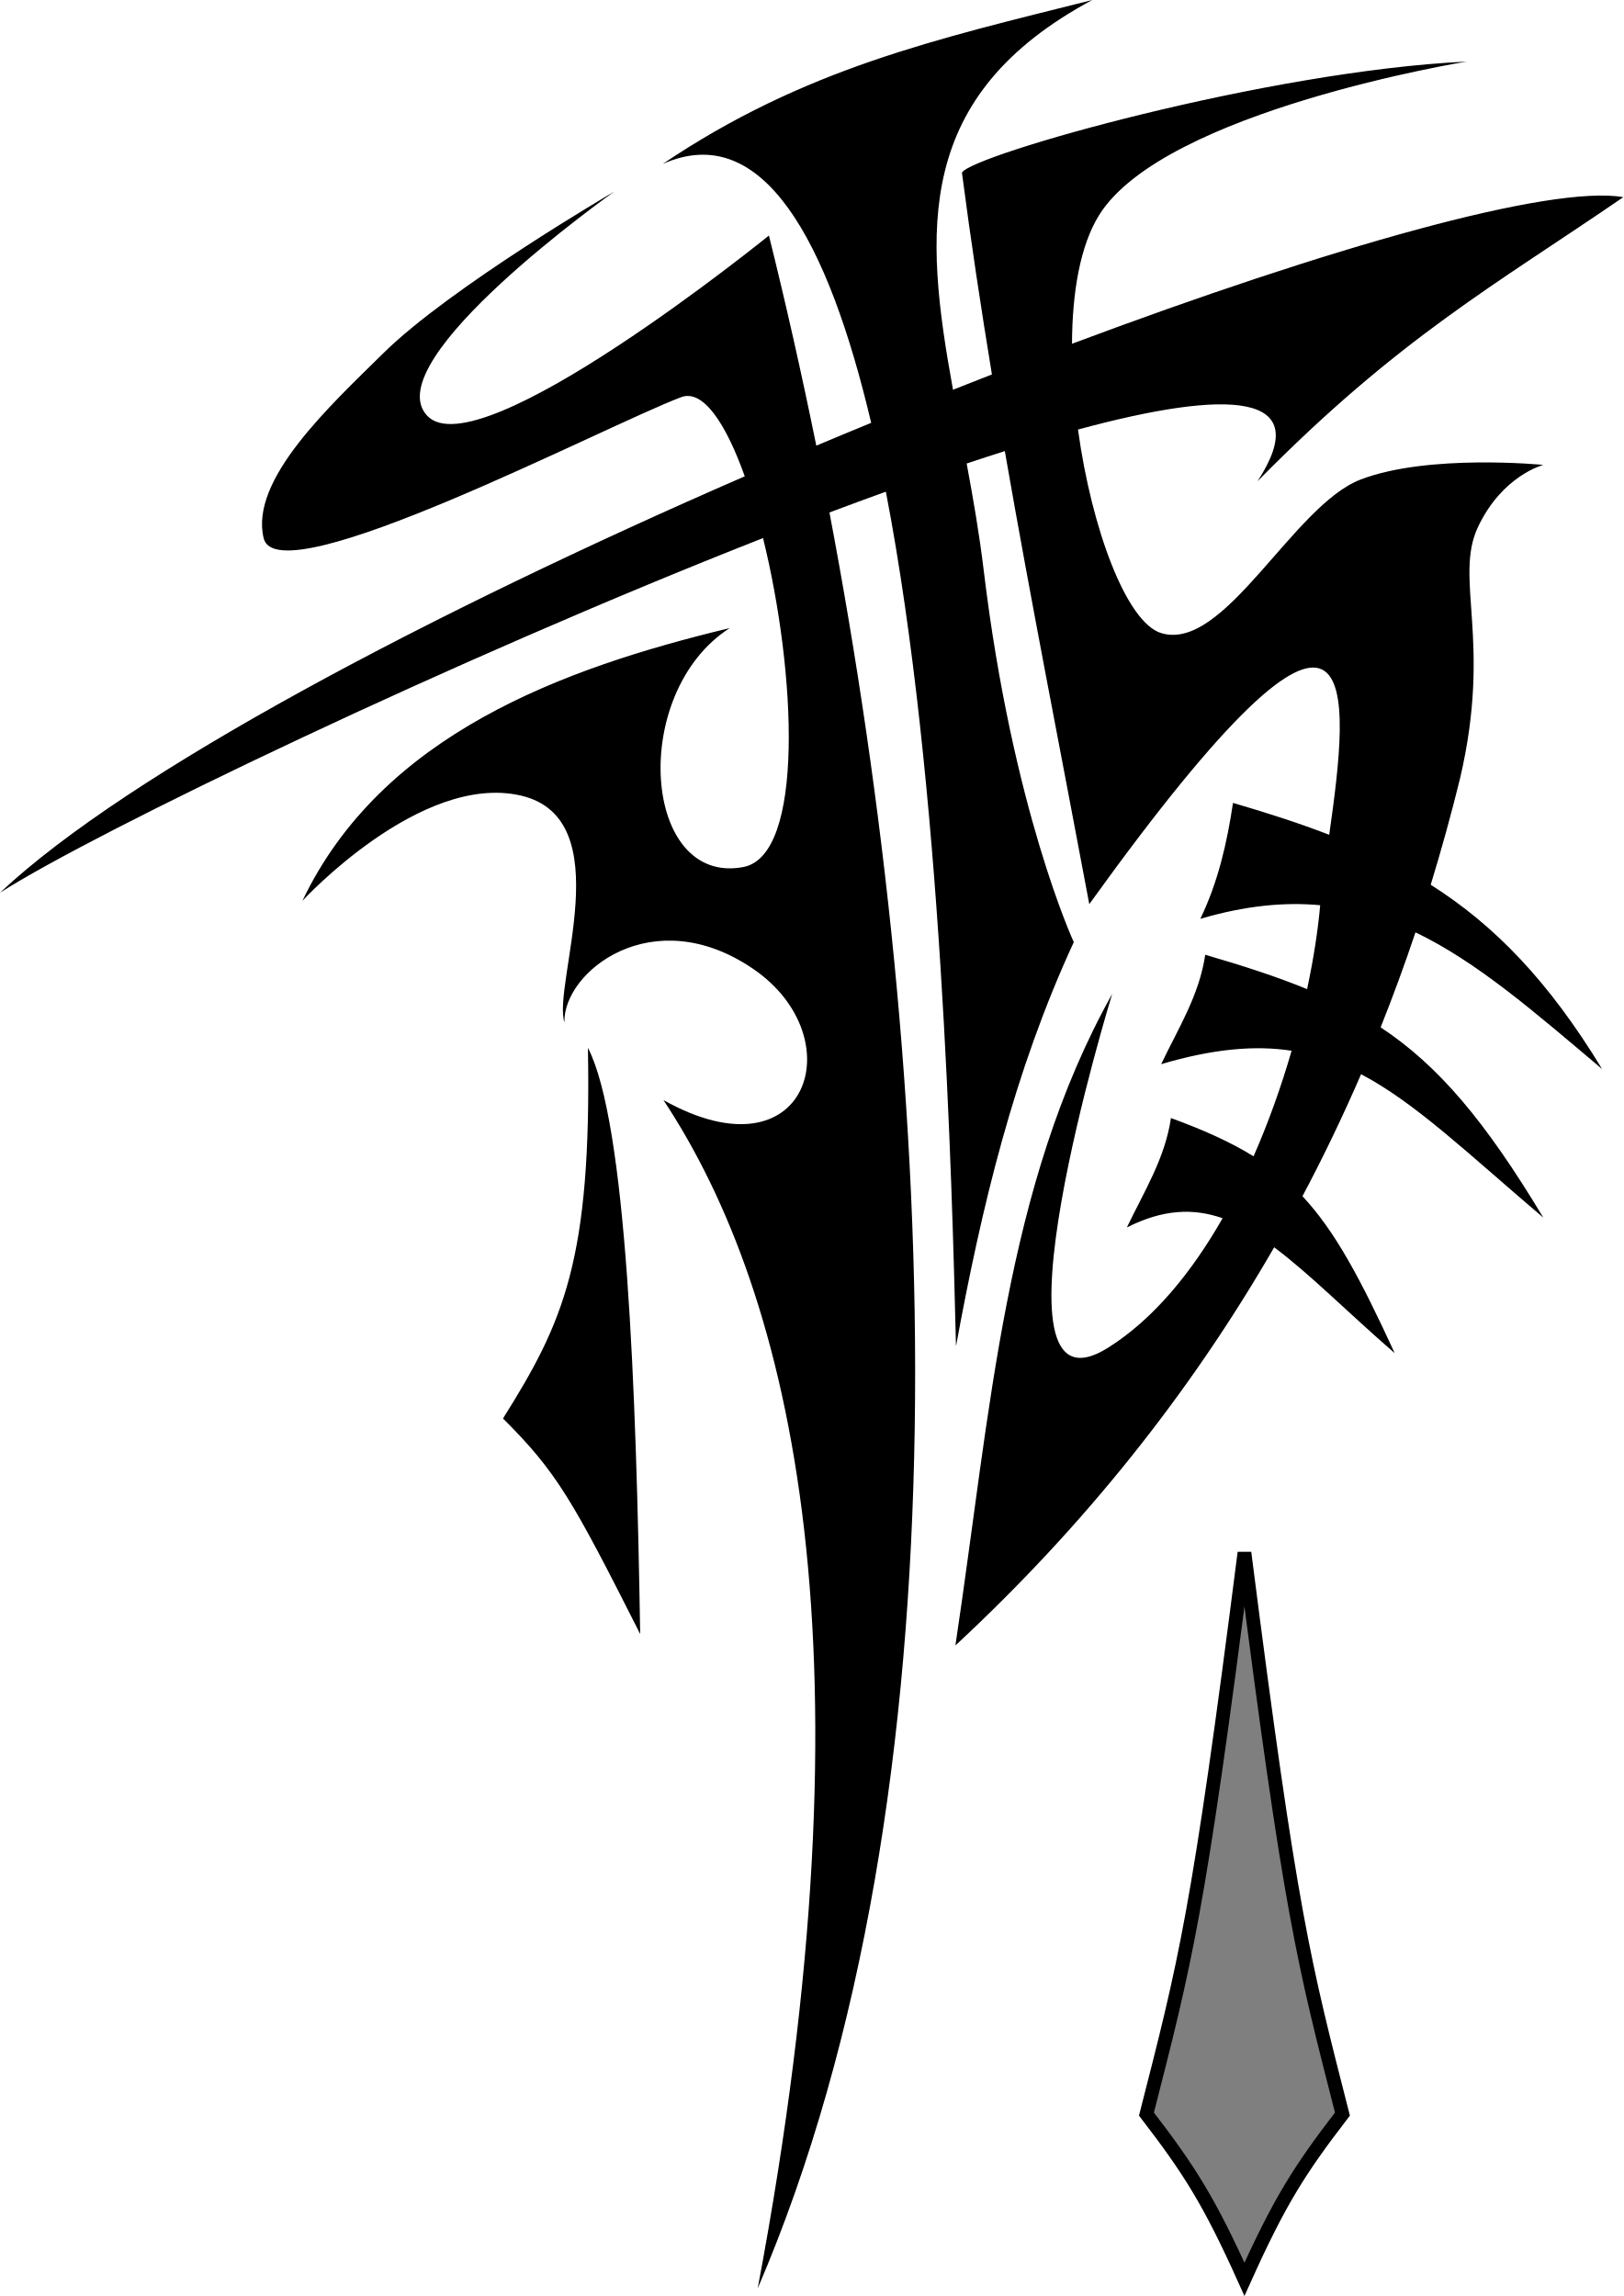
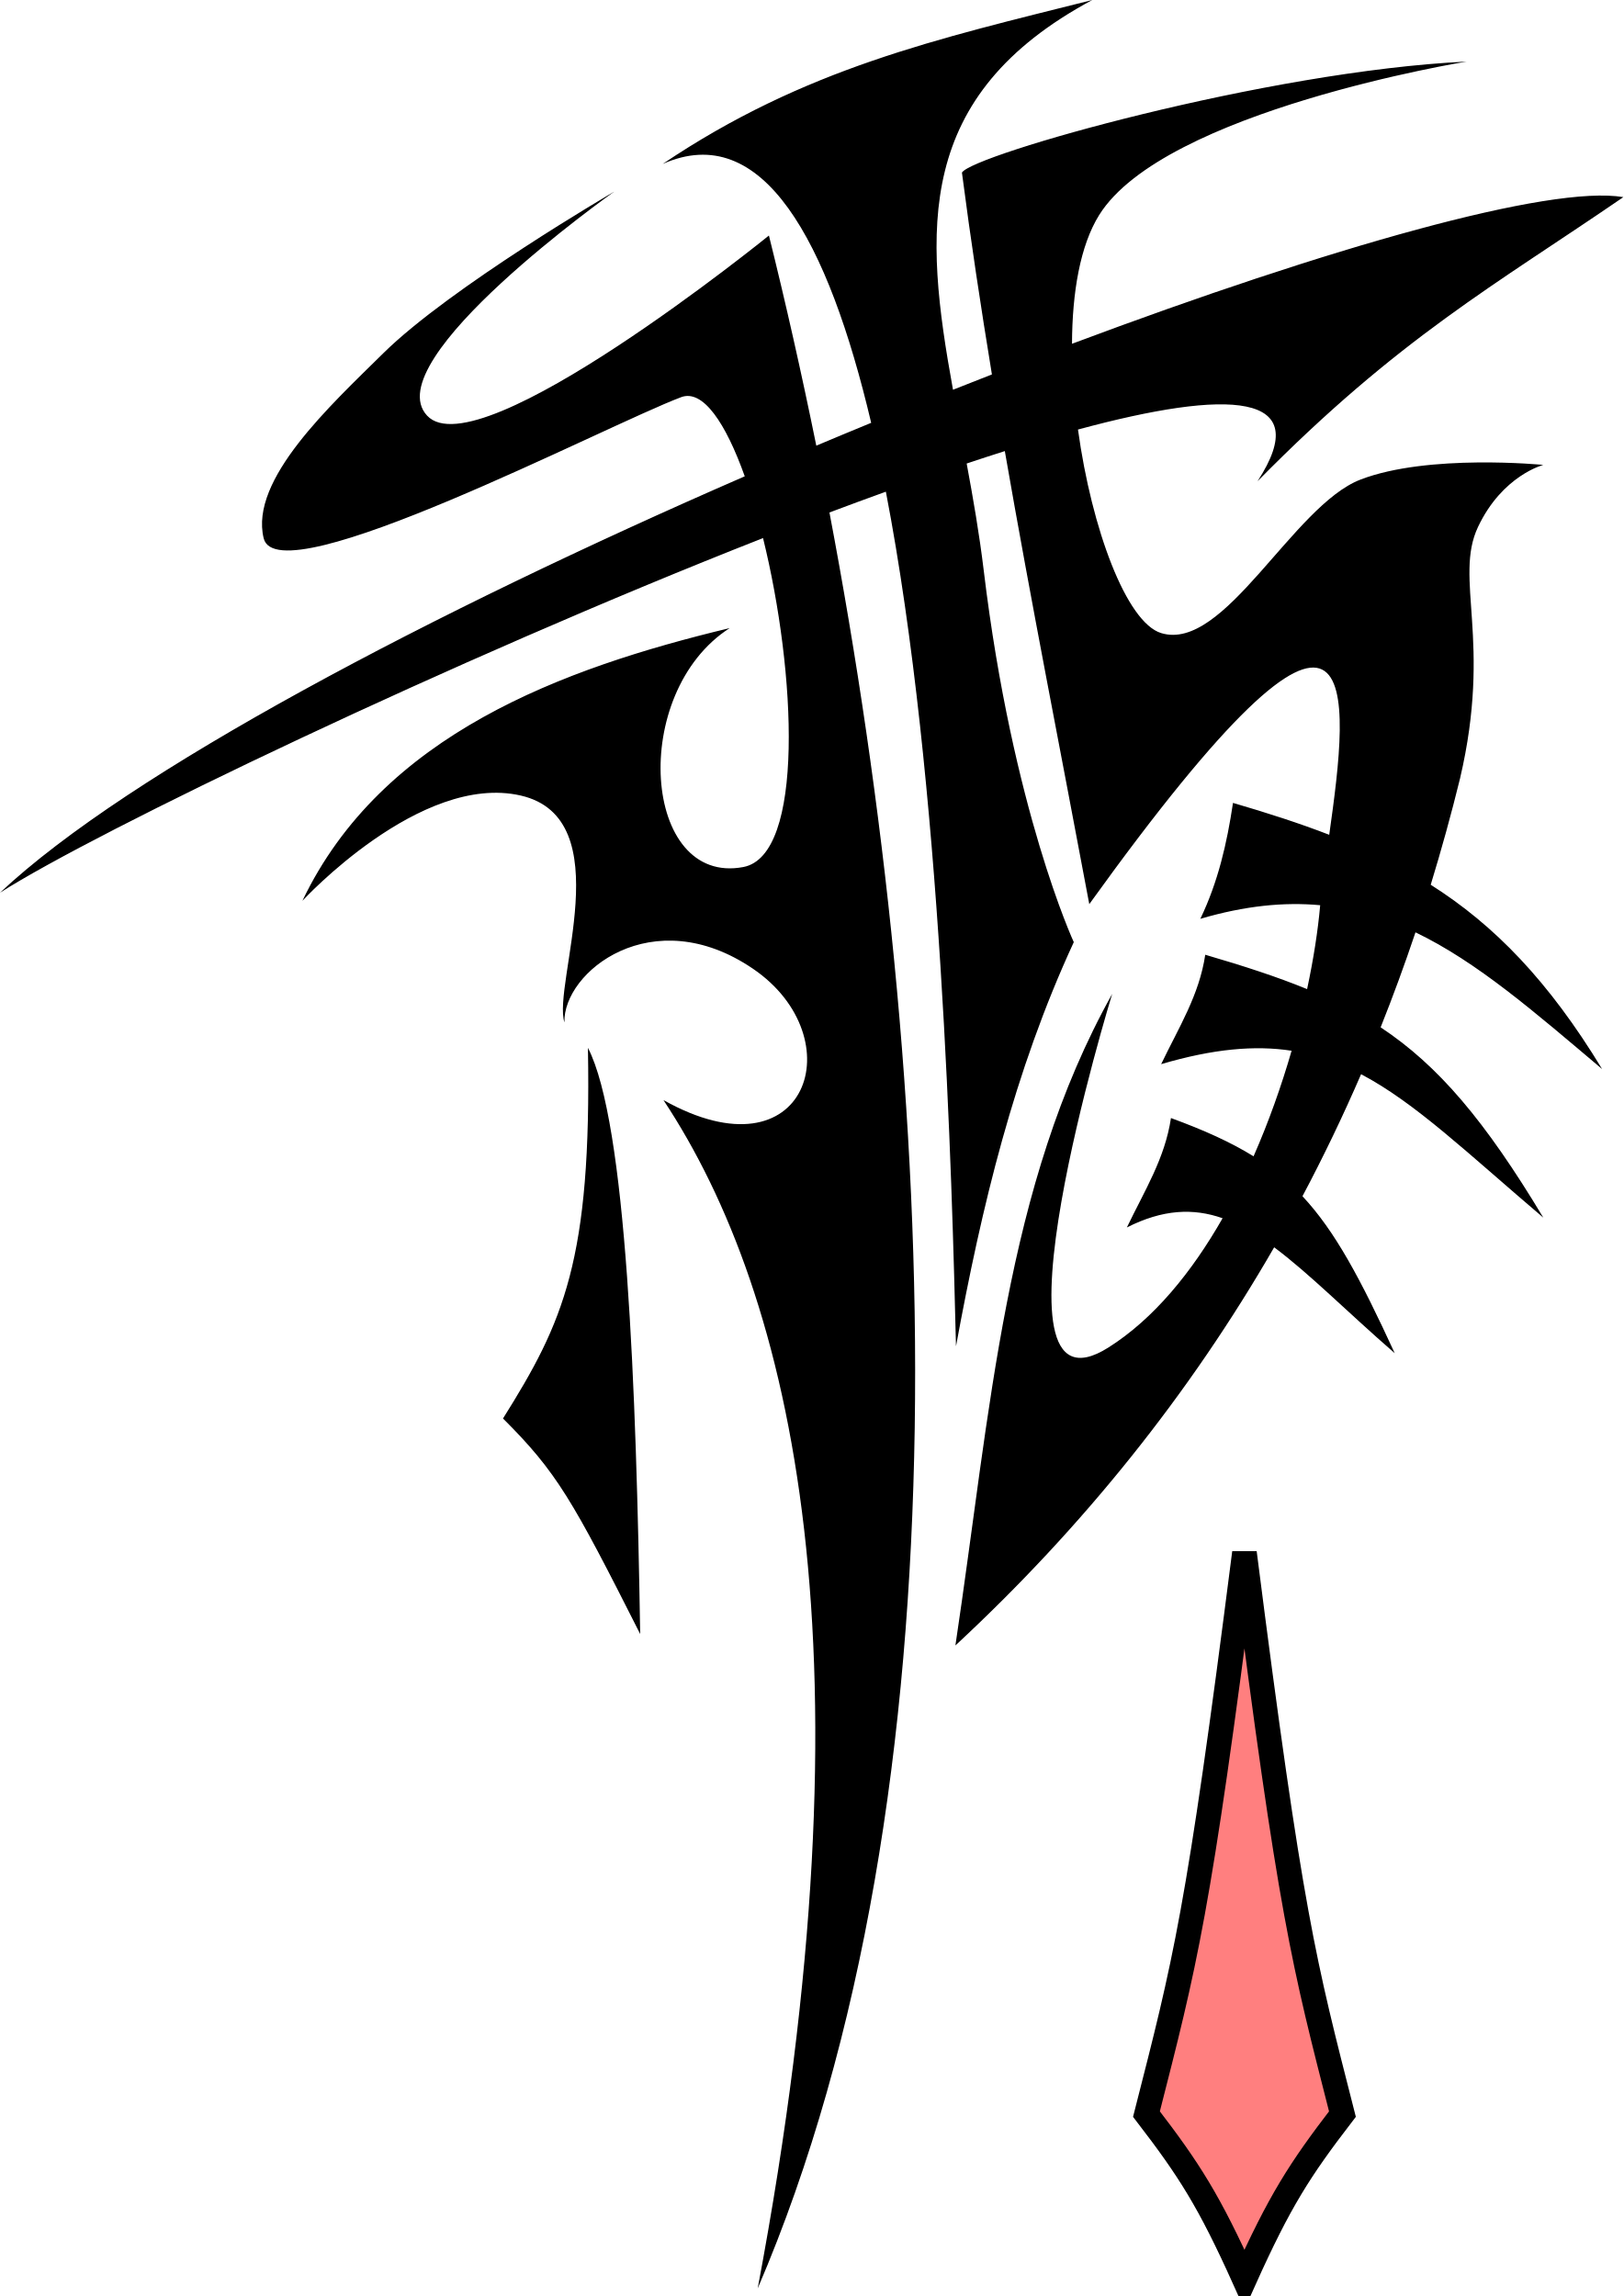
<svg xmlns="http://www.w3.org/2000/svg" width="565.524" height="800" viewBox="0 0 149.628 211.667" version="1.1" id="svg8">
  <defs id="defs2" />
  <g id="layer1" transform="translate(-32.88378,3.787956)">
    <g id="g875" transform="matrix(1.135138,0,0,1.135138,-4.443862,-28.0924)">
      <path id="path826" d="M 121.577,21.411 C 108.929,24.591 98.241,26.955 86.694,34.727 94.822,31.115 100.131,40.943 103.624,55.751 c -1.482,0.61 -2.967,1.226 -4.456,1.854 -1.202,-5.902 -2.491,-11.618 -3.847,-17.066 0,0 -23.575,19.113 -27.756,14.628 -4.181,-4.485 15.191,-18.191 15.191,-18.191 0,0 -13.326,7.764 -18.754,13.128 -4.27,4.219 -10.877,10.258 -9.707,15.026 1.17,4.767 27.755,-9.149 33.899,-11.463 1.774,-0.668 3.624,2.112 5.164,6.428 C 68.005,71.131 43.339,84.078 32.884,93.912 40.679,88.933 69.552,75.048 94.843,65.111 97.535,76.026 98.23,90.877 93.243,91.826 85.069,93.381 83.94,77.698 92.133,72.422 78.533,75.69 63.878,81.085 57.439,94.57 c 0,0 9.581,-10.412 17.721,-8.552 8.14,1.86 2.559,15.337 3.556,18.426 -0.128,-4.085 7.144,-9.921 15.319,-4.351 8.176,5.57 4.453,17.238 -7.278,10.661 10.545,15.944 17.367,44.89 7.652,96.509 17.404,-40.526 14.657,-97.737 5.827,-144.231 1.554,-0.586 3.076,-1.145 4.581,-1.689 4.559,23.633 5.365,56.02 5.694,69.404 2.082,-11.34 4.716,-22.331 9.565,-32.82 0,0 -4.974,-10.744 -7.314,-30.194 -0.358,-2.972 -0.861,-5.861 -1.384,-8.678 1.052,-0.351 2.089,-0.69 3.098,-1.009 2.136,12.296 4.572,24.58 6.858,36.794 22.82,-31.725 21.117,-17.193 19.484,-5.633 -2.416,-0.933 -5.005,-1.77 -7.814,-2.589 -0.492,3.289 -1.21,6.411 -2.652,9.415 3.613,-1.062 6.798,-1.377 9.731,-1.106 -10e-4,0.014 -0.003,0.031 -0.004,0.045 -0.177,1.998 -0.531,4.303 -1.058,6.769 -2.418,-0.993 -5.125,-1.873 -8.27,-2.791 -0.492,3.289 -2.139,5.88 -3.58,8.885 4.223,-1.242 7.595,-1.549 10.592,-1.089 -0.821,2.839 -1.851,5.757 -3.089,8.574 -1.837,-1.14 -4.004,-2.119 -6.707,-3.108 -0.492,3.289 -2.139,5.88 -3.58,8.885 2.927,-1.48 5.391,-1.583 7.772,-0.748 -2.5,4.383 -5.585,8.168 -9.267,10.497 -10.594,6.701 0.301,-28.712 0.301,-28.712 -8.733,15.65 -9.85,33.749 -12.73,52.912 10.408,-9.661 19.022,-20.431 25.884,-32.336 2.859,2.13 5.911,5.23 9.788,8.598 -2.777,-6.043 -4.848,-9.92 -7.49,-12.747 1.71,-3.222 3.295,-6.526 4.76,-9.909 4.418,2.325 8.665,6.435 14.798,11.649 -4.719,-7.853 -8.514,-12.347 -13.21,-15.456 1.009,-2.528 1.951,-5.1 2.829,-7.715 5.001,2.4 9.651,6.457 15.155,11.104 -4.331,-7.136 -8.737,-11.686 -13.918,-14.969 0.866,-2.83 1.663,-5.706 2.382,-8.636 2.626,-11.207 -0.519,-16.234 1.458,-20.422 1.978,-4.188 5.304,-5.039 5.304,-5.039 0,0 -9.36,-0.926 -14.852,1.194 -5.492,2.12 -11.042,14.036 -16.178,12.465 -2.82,-0.862 -5.648,-8.455 -6.756,-16.531 12.275,-3.321 19.3,-3.052 14.58,4.198 11.461,-11.65 19.327,-15.952 29.705,-23.074 -5.97,-1.006 -23.835,4.065 -44.771,11.91 0.017,-4.172 0.661,-7.973 2.203,-10.451 5.274,-8.476 29.837,-12.466 29.837,-12.466 -16.206,0.765 -40.169,7.581 -40.977,9.017 0.709,5.46 1.536,10.926 2.434,16.391 -1.048,0.409 -2.103,0.825 -3.16,1.244 C 107.909,40.092 107.111,29.184 121.577,21.411 Z M 80.624,106.51 c 0.311,17.275 -1.993,22.285 -6.896,30.102 4.38,4.369 5.628,6.596 11.139,17.505 -0.324,-19.989 -1.106,-41.543 -4.243,-47.607 z" style="opacity:1;fill:#000000;fill-opacity:1;stroke:none;stroke-width:0.371px;stroke-linecap:butt;stroke-linejoin:miter;stroke-opacity:1" />
-       <path id="path842" d="m 133.934,147.511 c -3.763,29.527 -4.807,33.239 -7.957,45.594 3.48,4.531 5.086,7.041 7.957,13.417 2.871,-6.376 4.476,-8.886 7.956,-13.417 -3.151,-12.355 -4.194,-16.067 -7.956,-45.594 z" style="fill:#000000;fill-opacity:0.502;stroke:#000000;stroke-width:1.114;stroke-linecap:butt;stroke-linejoin:miter;stroke-miterlimit:4;stroke-dasharray:none;stroke-opacity:1" />
+       <path id="path842" d="m 133.934,147.511 c -3.763,29.527 -4.807,33.239 -7.957,45.594 3.48,4.531 5.086,7.041 7.957,13.417 2.871,-6.376 4.476,-8.886 7.956,-13.417 -3.151,-12.355 -4.194,-16.067 -7.956,-45.594 z" fill="#FF0000" fill-opacity="0.502" stroke="#000000" stroke-width="2" stroke-linecap="butt" stroke-linejoin="miter" stroke-miterlimit="4" stroke-dasharray="none" stroke-opacity="1" />
    </g>
  </g>
</svg>
